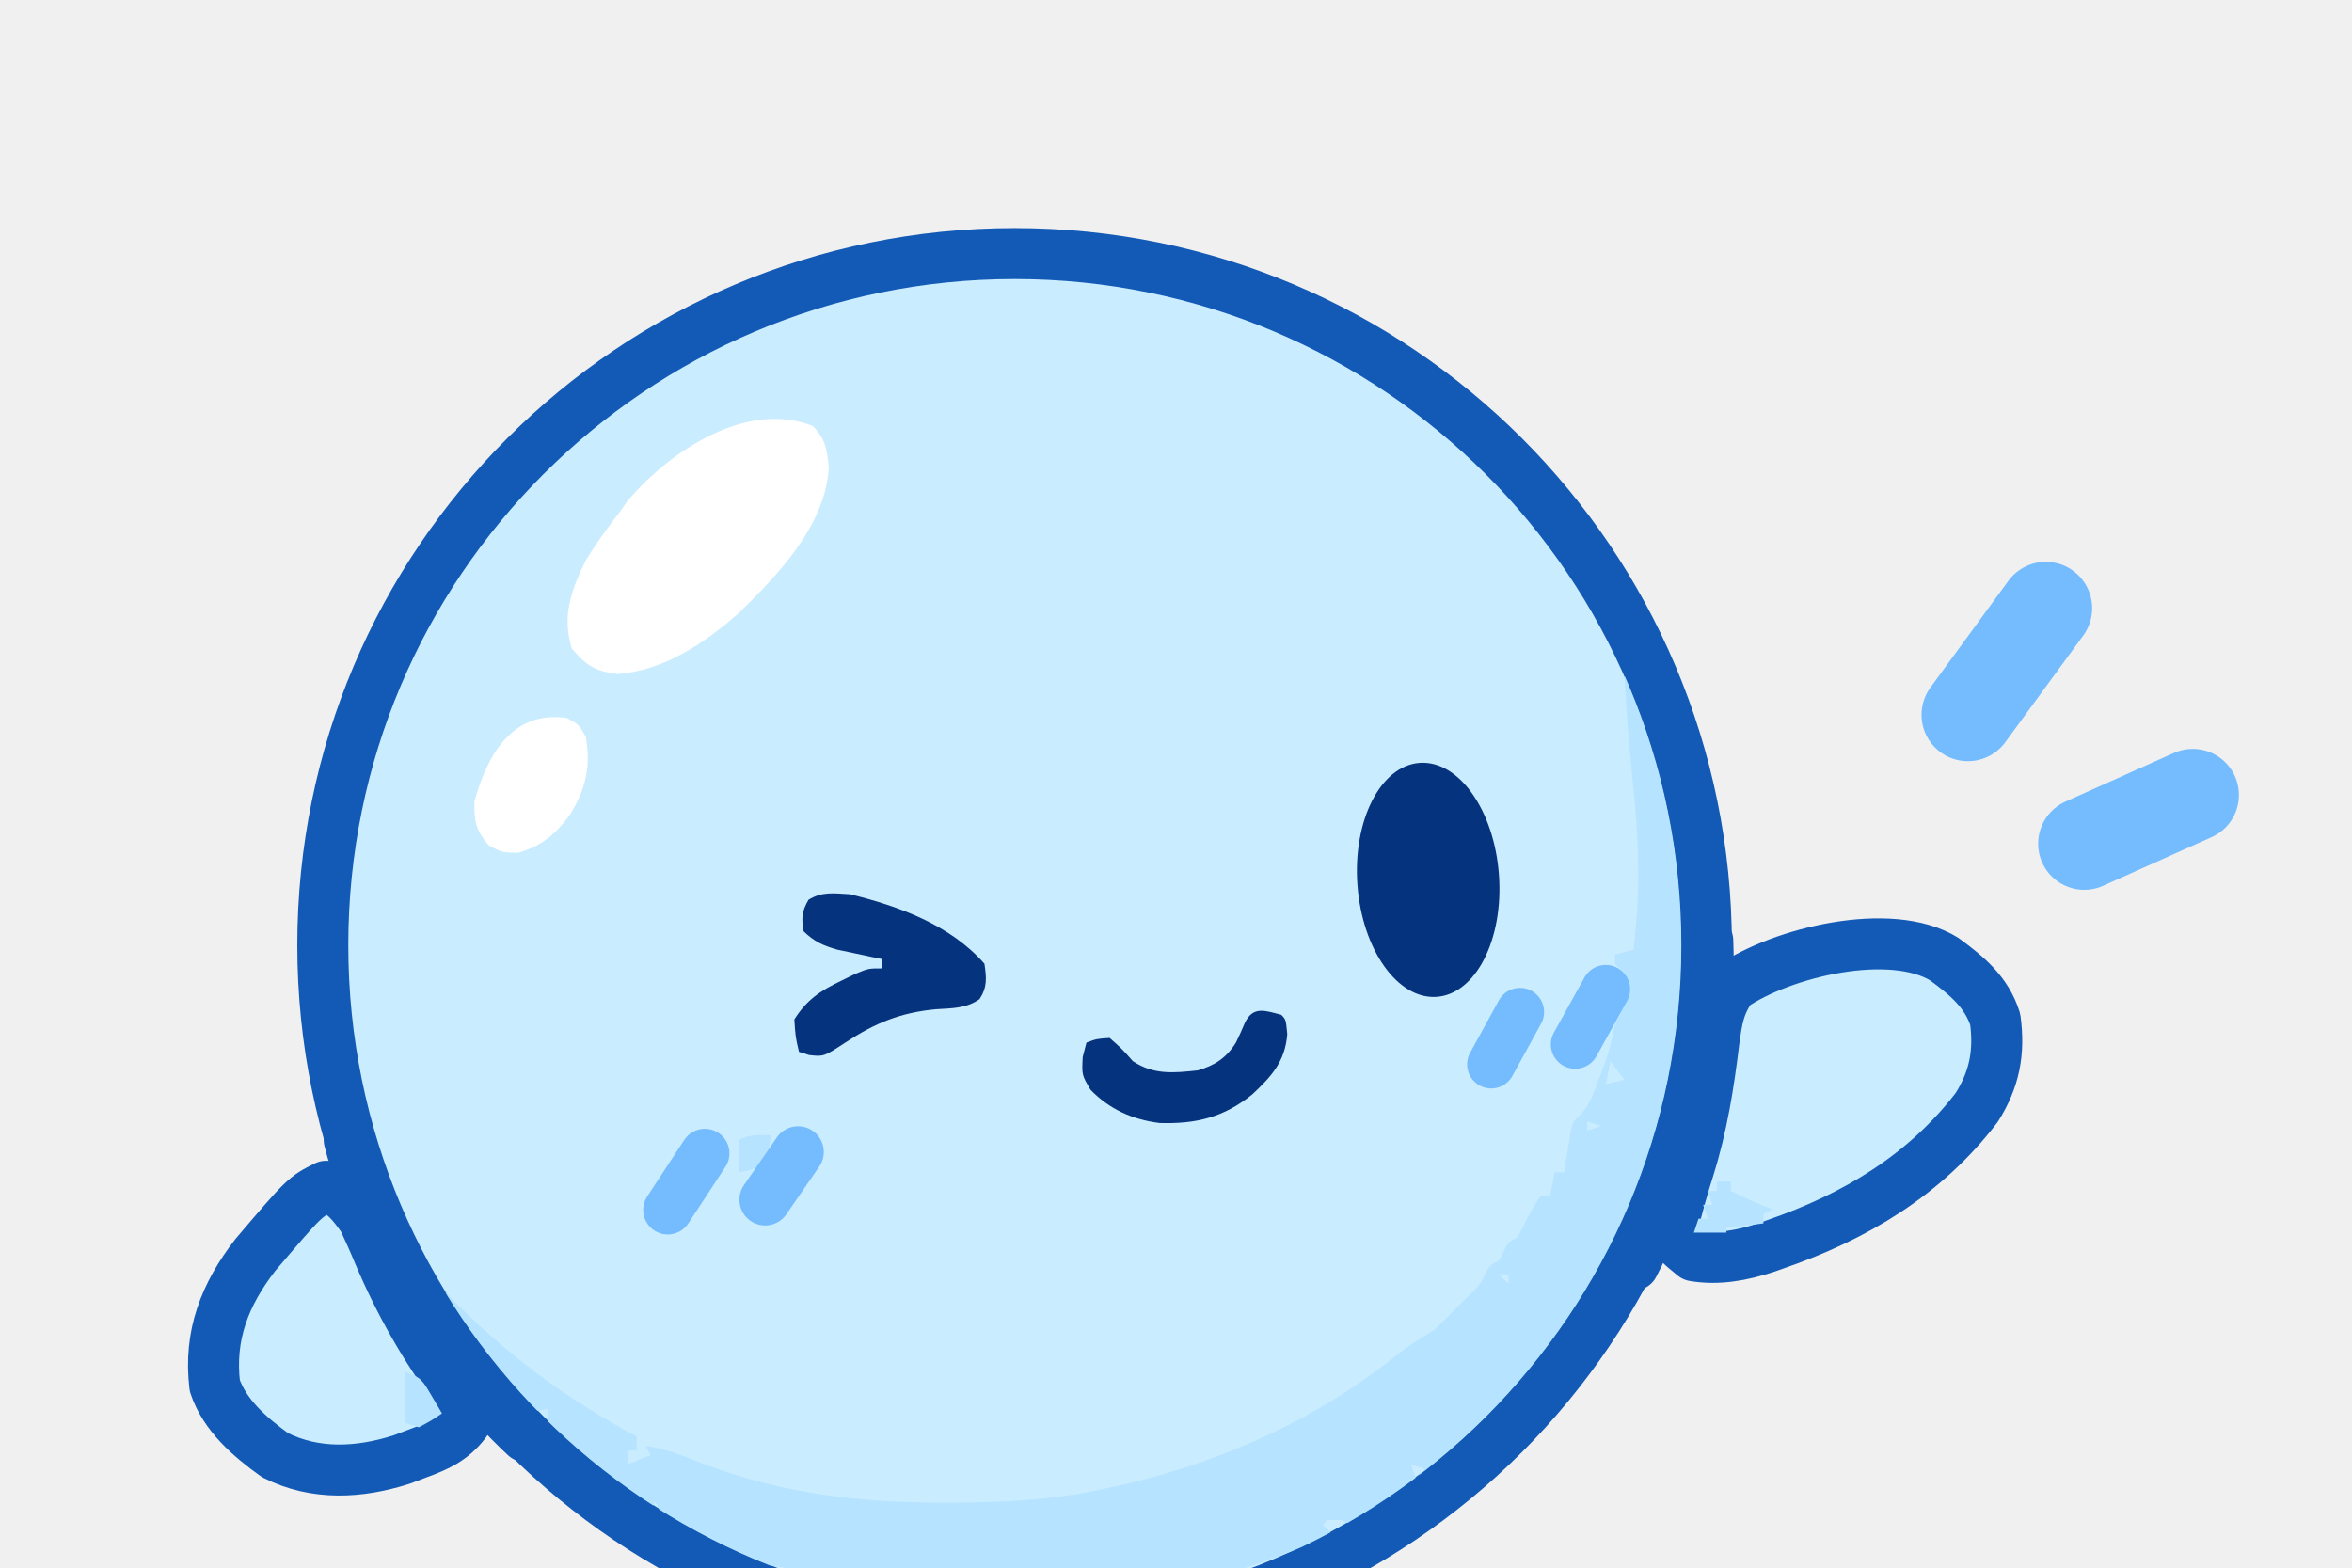
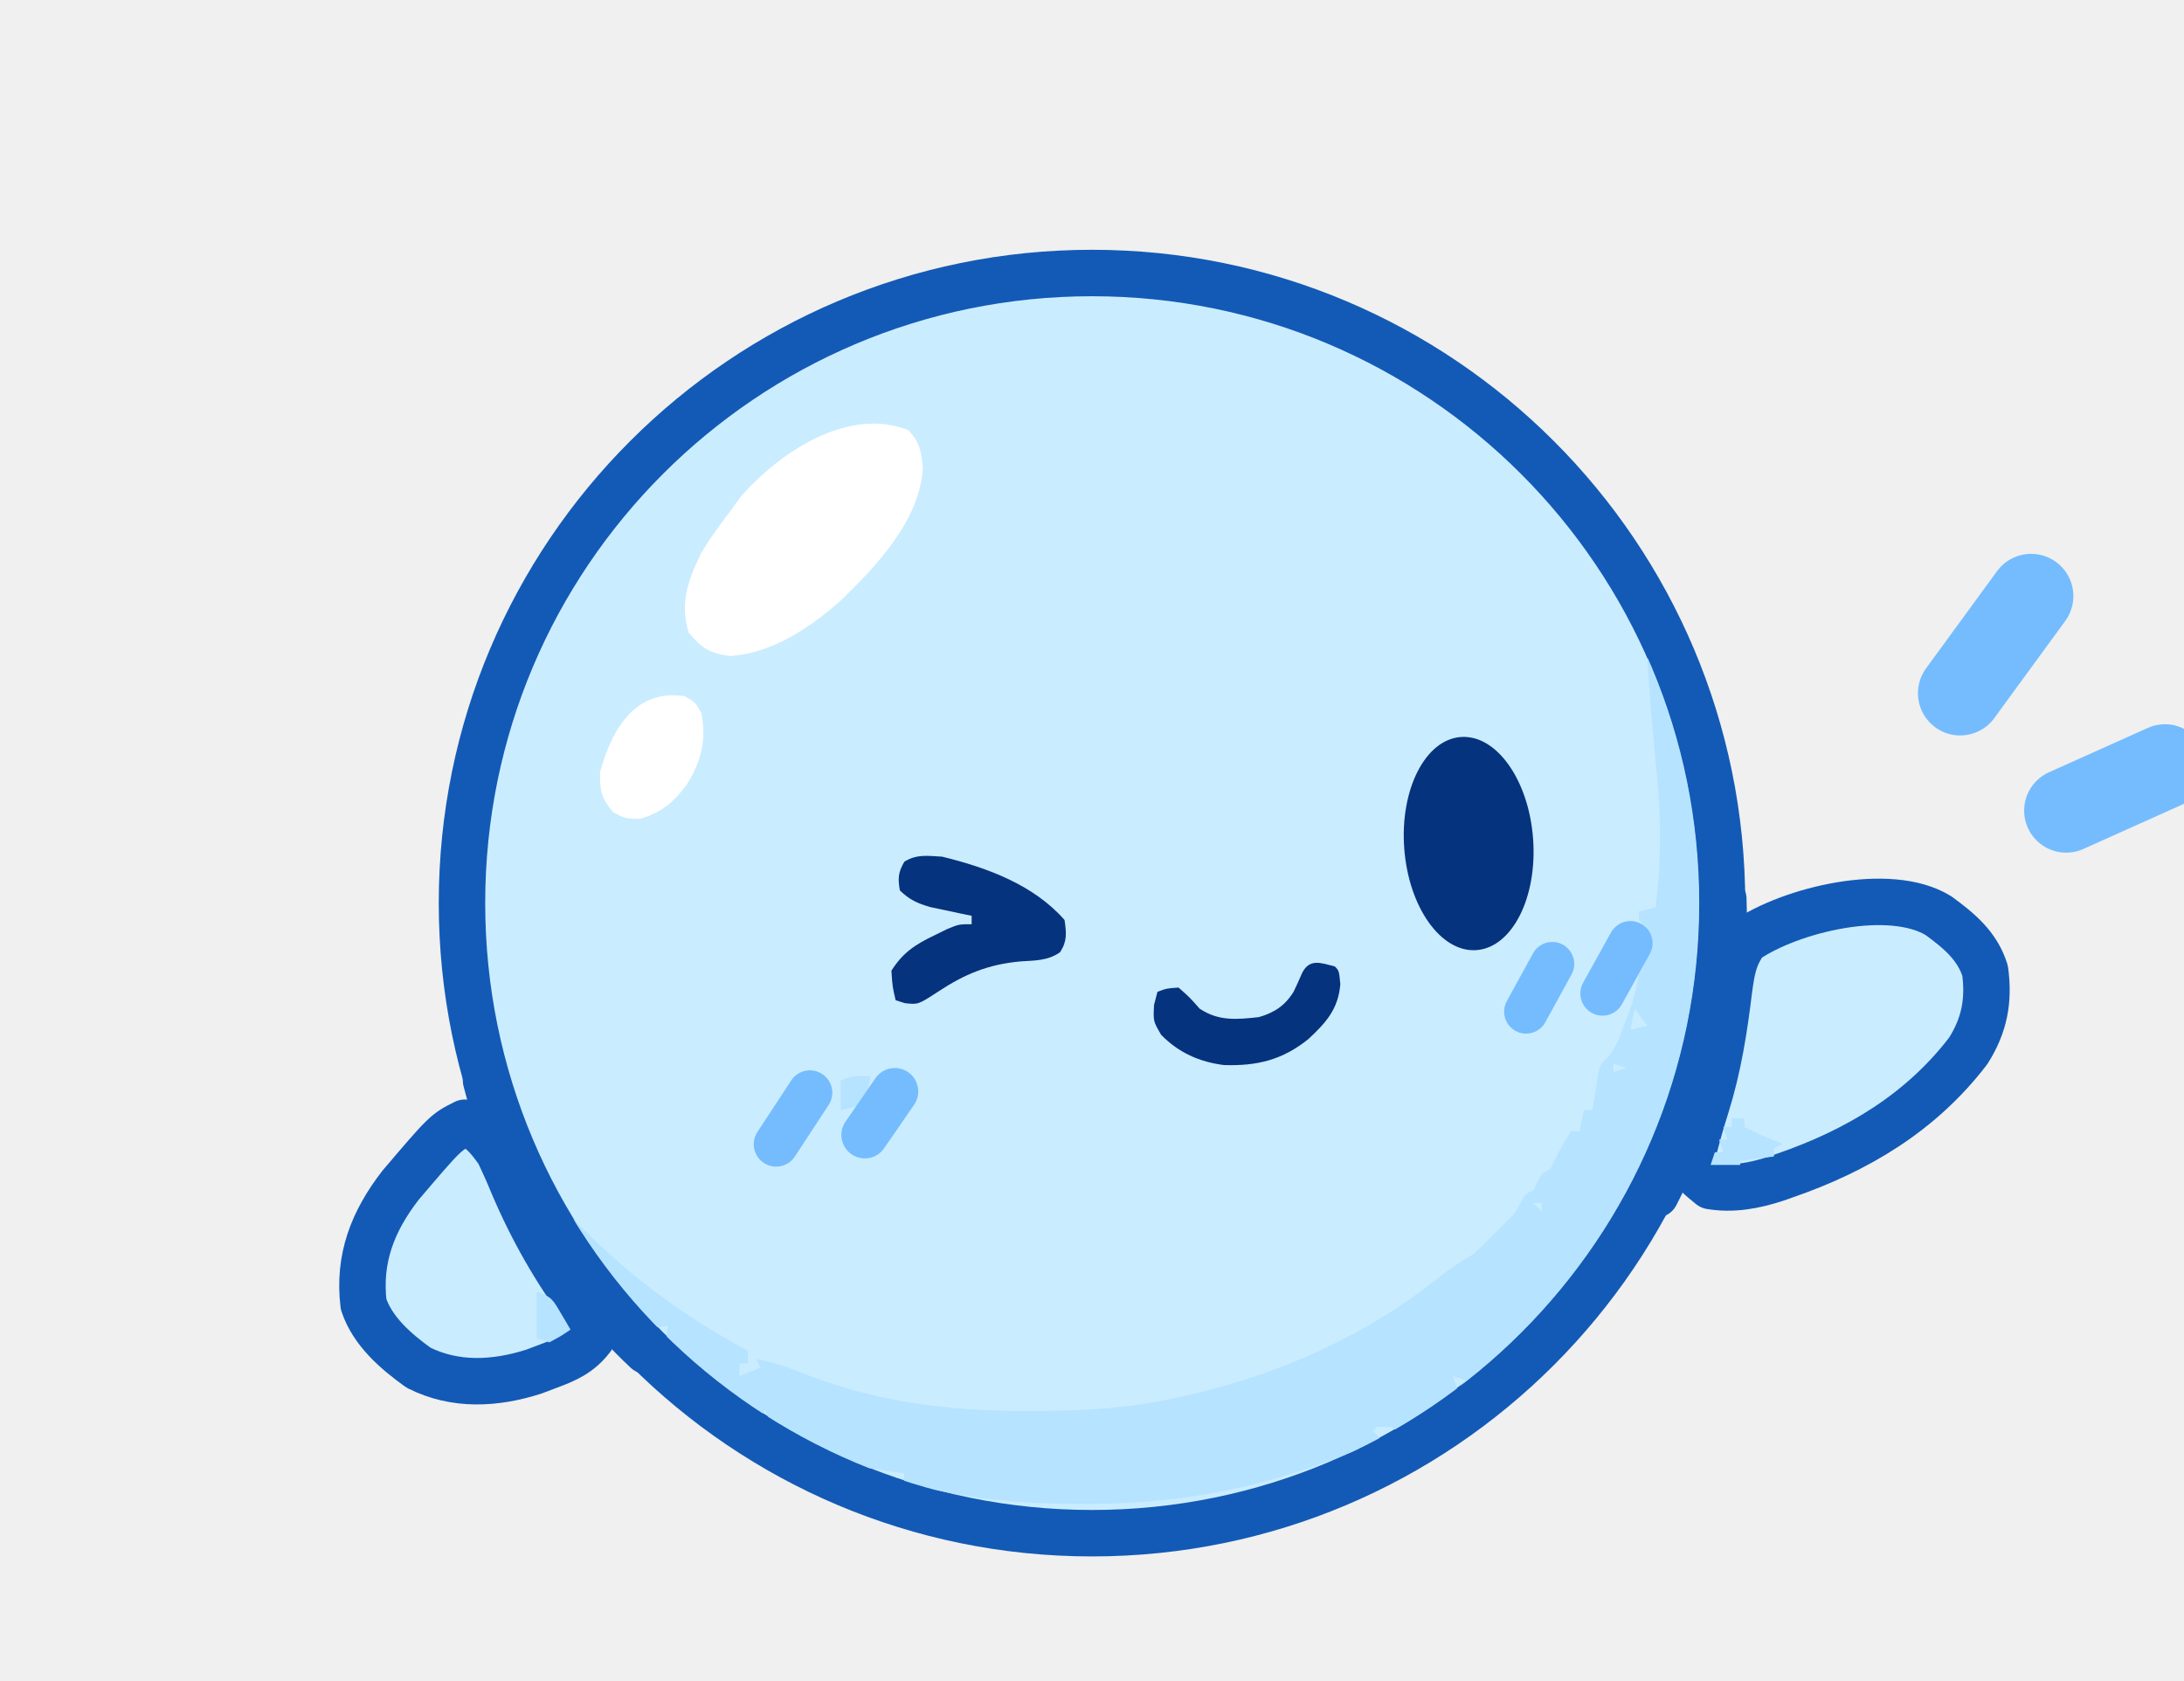
- <svg xmlns="http://www.w3.org/2000/svg" viewBox="0 0 510 340" class="pose" data-pose="pointing">
-   <g class="char" transform="translate(220,205) scale(1.0054) translate(-205.50,-172.00)">
+ <svg xmlns="http://www.w3.org/2000/svg" viewBox="0 0 520 400" class="pose" data-pose="pointing">
+   <g class="char" transform="translate(260,215) scale(1.0054) translate(-205.50,-172.00)">
    <g class="arm arm-left" stroke="#135AB6" stroke-width="11" stroke-linejoin="round">
      <path d="M0 0 C3.89 1.3 5.66 3.74 8 7 C9.2 9.53 10.32 12.03 11.38 14.62 C15.93 25.33 21.35 34.8 28.24 44.15 C30 47 30 47 30 51 C27.14 54.71 23.96 56.09 19.62 57.69 C18.52 58.1 17.42 58.52 16.29 58.95 C7.2 61.85 -2.32 62.39 -11 58 C-16.38 54.14 -21.87 49.4 -24 43 C-25.3 32.16 -21.85 23.34 -15.25 14.81 C-4.6 2.3 -4.6 2.3 0 0 Z" fill="#CAECFF" transform="translate(57,224)" />
      <path d="M0 0 C2.39 1.95 4.69 3.95 7 6 C7.94 6.8 8.88 7.61 9.86 8.44 C18.17 15.87 22.08 23.7 26.16 33.96 C29.65 42.46 34.83 49.81 40.24 57.15 C42 60 42 60 42 64 C40 65.75 40 65.75 38 67 C20.36 50.51 6 26.43 0 3 C0 2.01 0 1.02 0 0 Z" fill="#CAECFF" transform="translate(62,211)" />
    </g>
    <g class="arm arm-right" stroke="#135AB6" stroke-width="11" stroke-linejoin="round">
      <path d="M0 0 C4.86 3.57 9.15 7.1 11 13 C11.96 20.11 10.84 25.94 7 32 C-4.18 46.6 -19.23 55.58 -36.38 61.5 C-37.1 61.76 -37.82 62.01 -38.57 62.27 C-43.6 63.91 -48.72 64.89 -54 64 C-57.06 61.5 -57.06 61.5 -59 59 C-58.58 57.46 -58.17 55.92 -57.75 54.38 C-57.48 53.35 -57.2 52.33 -56.92 51.28 C-56.33 49.19 -55.71 47.1 -55.05 45.03 C-52.22 36 -50.8 27 -49.66 17.62 C-49.01 12.91 -48.57 9.78 -45.74 5.89 C-35.09 -1.45 -11.6 -7.16 0 0 Z" fill="#CAECFF" transform="translate(406,175)" />
      <path d="M0 0 C0.92 24.7 -4.75 48.03 -16 70 C-19.76 68.28 -22.15 66.01 -25 63 C-24.58 61.46 -24.17 59.92 -23.75 58.38 C-23.48 57.35 -23.2 56.33 -22.92 55.28 C-22.33 53.19 -21.71 51.1 -21.05 49.03 C-19.26 43.3 -17.94 37.98 -17.31 32 C-15.87 18.92 -14.31 10.5 -3.8 1.96 C-1 0 -1 0 0 0 Z" fill="#CAECFF" transform="translate(355,171)" />
    </g>
    <g class="arm-shade">
      <path d="M0 0 C0.99 0 1.98 0 3 0 C3 0.66 3 1.32 3 2 C5.94 3.52 8.92 4.8 12 6 C11.67 6.16 11.67 6.16 10 7 C10 7.66 10 8.32 10 9 C7.36 9.33 4.72 9.66 2 10 C2 10.33 2 10.66 2 11 C-0.31 11 -2.62 11 -5 11 C-4.67 10.01 -4.34 9.02 -4 8 C-3.34 8 -2.68 8 -2 8 C-2.33 7.01 -2.66 6.02 -3 5 C-2.34 5 -1.68 5 -1 5 C-1.33 4.01 -1.66 3.02 -2 2 C-1.34 2 -0.68 2 0 2 C0 1.34 0 0.68 0 0 Z" fill="#B6E3FF" transform="translate(357,223)" />
      <path d="M0 0 C3.53 1.18 3.86 1.96 5.69 5.06 C6.12 5.8 6.56 6.53 7.01 7.29 C7.34 7.85 7.66 8.42 8 9 C5.69 10.56 5.69 10.56 3 12 C2.01 11.67 1.02 11.34 0 11 C0 7.37 0 3.74 0 0 Z" fill="#B6E3FF" transform="translate(74,264)" />
    </g>
    <g class="sparkles">
      <line x1="427.9" y1="99.3" x2="411.1" y2="122.3" stroke="#74BCFE" stroke-width="20.0" stroke-linecap="round" class="spark-1" />
      <line x1="459.6" y1="139.6" x2="436.2" y2="150.1" stroke="#74BCFE" stroke-width="19.9" stroke-linecap="round" class="spark-2" />
    </g>
    <g class="body">
      <circle cx="205.5" cy="172.0" r="149.2" fill="#CAECFF" stroke="#135AB6" stroke-width="11" class="body-fill" />
      <clipPath id="pointing-clip">
        <circle cx="205.5" cy="172.0" r="143.8" />
      </clipPath>
      <g clip-path="url(#pointing-clip)" class="body-shade">
        <path d="M0 0 C3 1 3 1 4.1 2.93 C6.12 8.18 7.62 13.22 8.51 18.77 C9.02 21.1 9.92 22.88 11 25 C11.04 26.67 11.04 28.33 11 30 C11.72 33.72 11.72 33.72 13 35 C16.44 62.46 14 88.03 5 114 C4.67 114.99 4.34 115.98 4 117 C2.7 119.36 1.38 121.68 0 124 C-0.42 124.73 -0.84 125.45 -1.27 126.2 C-1.7 126.92 -2.12 127.64 -2.56 128.38 C-2.76 128.71 -2.76 128.71 -3.75 130.4 C-5 132 -5 132 -8 133 C-8 134.32 -8 135.64 -8 137 C-8.33 137.33 -8.66 137.66 -9 138 C-9.33 138.66 -9.66 139.32 -10 140 C-11.32 141.68 -12.65 143.34 -14 145 C-14.31 145.4 -14.31 145.4 -15.86 147.39 C-27.01 161.66 -42.2 175.62 -59 183 C-59.66 182.67 -60.32 182.34 -61 182 C-61.99 182 -62.98 182 -64 182 C-64.33 182.33 -64.66 182.66 -65 183 C-64.34 183.66 -63.68 184.32 -63 185 C-85.24 195.11 -107.24 200.22 -131.75 200.25 C-132.48 200.25 -133.21 200.25 -133.97 200.26 C-148.34 200.26 -162.16 199.18 -176 195 C-176 194.34 -176 193.68 -176 193 C-176.93 192.88 -177.86 192.75 -178.81 192.62 C-182.13 192.14 -185.44 191.62 -188.75 191.06 C-189.67 190.91 -190.6 190.76 -191.55 190.6 C-194 190 -194 190 -197 188 C-198.26 187.31 -199.53 186.64 -200.8 185.98 C-201.17 185.79 -201.17 185.79 -203.01 184.82 C-204.53 184.03 -206.05 183.24 -207.58 182.45 C-219.54 176.2 -219.54 176.2 -220.88 172.75 C-220.92 172.17 -220.96 171.6 -221 171 C-222.07 170.77 -223.15 170.55 -224.25 170.31 C-228.46 168.84 -229.82 167.84 -232 164 C-232.25 160.69 -232.25 160.69 -232 158 C-232.99 158.19 -233.98 158.37 -235 158.56 C-237.99 158.6 -238.9 158.09 -241.21 156.1 C-246.66 150.02 -246.66 150.02 -248 146 C-249.33 144.66 -250.66 143.33 -252 142 C-253.16 140.33 -254.26 138.62 -255.31 136.88 C-255.84 136.01 -256.38 135.14 -256.93 134.24 C-257.28 133.5 -257.63 132.76 -258 132 C-257.83 131.67 -257.83 131.67 -257 130 C-256.09 130.96 -255.18 131.91 -254.25 132.89 C-241.83 145.75 -228.71 155.55 -213 164 C-213 164.99 -213 165.98 -213 167 C-213.66 167 -214.32 167 -215 167 C-215 167.99 -215 168.98 -215 170 C-214.18 169.67 -214.18 169.67 -210 168 C-210.33 167.34 -210.66 166.68 -211 166 C-207.38 166.57 -204.18 167.65 -200.79 169.02 C-183.51 175.97 -166.21 178.23 -147.69 178.25 C-146.93 178.25 -146.17 178.25 -145.39 178.25 C-133.68 178.24 -122.45 177.65 -111 175 C-109.77 174.73 -108.54 174.47 -107.27 174.19 C-85.8 169.01 -65.95 160.05 -48.77 146.16 C-46.26 144.2 -43.73 142.62 -41 141 C-39.29 139.37 -37.62 137.71 -36 136 C-34.85 134.85 -33.69 133.72 -32.5 132.62 C-31 131 -31 131 -29.94 128.88 C-29 127 -29 127 -27 126 C-26.67 125.34 -26.34 124.68 -26 124 C-25 122 -25 122 -23 121 C-22.3 119.69 -21.64 118.35 -21 117 C-19.5 114.25 -19.5 114.25 -18 112 C-17.34 112 -16.68 112 -16 112 C-15.67 110.35 -15.34 108.7 -15 107 C-14.34 107 -13.68 107 -13 107 C-12.86 106.11 -12.71 105.23 -12.56 104.31 C-12.38 103.22 -12.19 102.13 -12 101 C-11.94 100.56 -11.94 100.56 -11.62 98.31 C-11 96 -11 96 -9.62 94.75 C-7.36 92.31 -6.53 89.73 -5.38 86.62 C-4.95 85.5 -4.52 84.38 -4.09 83.23 C-3.16 80.47 -2.54 77.85 -2 75 C-1.65 74.38 -1.3 73.76 -0.94 73.12 C0.43 70.02 0.25 67.35 0 64 C-0.66 63.34 -1.32 62.68 -2 62 C-2 61.34 -2 60.68 -2 60 C-0.68 59.67 0.64 59.34 2 59 C2.17 57.23 2.34 55.46 2.5 53.69 C2.59 52.7 2.69 51.72 2.78 50.7 C3.29 42.12 2.93 33.73 2.06 25.19 C1.88 23.27 1.69 21.36 1.51 19.44 C1.42 18.52 1.33 17.6 1.24 16.65 C0.73 11.1 0.36 5.55 0 0 Z M3 17 C4 20 4 20 4 20 Z M-3 83 C-3.33 84.65 -3.66 86.3 -4 88 C-2.68 87.67 -1.36 87.34 0 87 C-0.99 85.68 -1.98 84.36 -3 83 Z M-8 96 C-8 96.66 -8 97.32 -8 98 C-7.01 97.67 -6.02 97.34 -5 97 C-5.99 96.67 -6.98 96.34 -8 96 Z M-9 98 C-8 100 -8 100 -8 100 Z M-27 129 C-26.34 129.66 -25.68 130.32 -25 131 C-25 130.34 -25 129.68 -25 129 C-25.66 129 -26.32 129 -27 129 Z M-46 170 C-45.67 170.99 -45.34 171.98 -45 173 C-44.34 172.34 -43.68 171.68 -43 171 C-43.99 170.67 -44.98 170.34 -46 170 Z M-209 178 C-209.33 178.66 -209.66 179.32 -210 180 C-209.34 180 -208.68 180 -208 180 C-208.33 179.34 -208.66 178.68 -209 178 Z" fill="#B6E3FF" transform="translate(337,114)" />
        <path d="M0 0 C-0.75 4.75 -0.75 4.75 -3 7 C-5.12 7.62 -5.12 7.62 -7 8 C-7 5.69 -7 3.38 -7 1 C-4.54 -0.23 -2.72 -0.07 0 0 Z" fill="#B6E3FF" transform="translate(153,213)" />
      </g>
      <path d="M0 0 C2.73 2.9 2.98 4.79 3.44 8.75 C2.87 21.3 -7.62 32.23 -16.1 40.45 C-23.4 46.87 -32.17 52.77 -42.12 53.5 C-47 52.87 -48.81 51.73 -52 48 C-54.17 40.99 -52.15 35.45 -49 29 C-46.87 25.5 -44.51 22.24 -42 19 C-41.64 18.49 -41.64 18.49 -39.81 15.94 C-30.68 5.32 -14.26 -5.65 0 0 Z" fill="#FFFFFF" transform="translate(162,60)" class="highlight" />
      <path d="M0 0 C2.5 1.38 2.5 1.38 4 4 C5.22 10.47 3.96 15.51 0.48 21.02 C-2.64 25.19 -5.43 27.53 -10.56 29.06 C-14 29 -14 29 -16.88 27.5 C-19.73 24.14 -20.07 22.42 -20 18 C-17.28 7.96 -11.75 -1.8 0 0 Z" fill="#FFFFFF" transform="translate(109,123)" class="highlight-small" />
    </g>
    <g class="blush-left">
      <line x1="138.7" y1="216.9" x2="130.7" y2="229.1" stroke="#74BCFE" stroke-width="10.6" stroke-linecap="round" class="blush-left-1" />
      <line x1="158.8" y1="216.6" x2="151.7" y2="226.9" stroke="#74BCFE" stroke-width="11.1" stroke-linecap="round" class="blush-left-2" />
    </g>
    <g class="blush-right">
      <line x1="314.5" y1="186.4" x2="308.3" y2="197.7" stroke="#74BCFE" stroke-width="10.4" stroke-linecap="round" class="blush-right-1" />
      <line x1="333.0" y1="181.5" x2="326.4" y2="193.4" stroke="#74BCFE" stroke-width="10.5" stroke-linecap="round" class="blush-right-2" />
    </g>
-     <path d="M0 0 C10.56 2.58 21.67 6.63 29 15 C29.44 18.06 29.65 19.99 27.94 22.63 C25.03 24.68 21.94 24.58 18.5 24.81 C10.88 25.53 5.42 27.77 -1 32 C-5.66 35.04 -5.66 35.04 -8.81 34.69 C-9.53 34.46 -10.26 34.23 -11 34 C-11.75 30.81 -11.75 30.81 -12 27 C-9.32 22.77 -6.41 20.83 -1.94 18.69 C-0.89 18.18 0.15 17.66 1.22 17.14 C4 16 4 16 7 16 C7 15.34 7 14.68 7 14 C6.11 13.82 5.22 13.64 4.3 13.45 C3.13 13.2 1.96 12.95 0.75 12.69 C-0.41 12.44 -1.57 12.2 -2.77 11.95 C-5.88 11.04 -7.68 10.24 -10 8 C-10.5 5.15 -10.4 3.69 -8.94 1.19 C-5.95 -0.64 -3.46 -0.19 0 0 Z" fill="#06337E" transform="translate(170,161)" class="eye-left" />
-     <ellipse cx="294.7" cy="157.9" rx="25.3" ry="15.3" transform="rotate(85.8 294.7 157.9)" fill="#06337E" class="eye-right" />
+     <g class="eye-left">
+       <path d="M0 0 C10.56 2.58 21.67 6.63 29 15 C29.44 18.06 29.65 19.99 27.94 22.63 C25.03 24.68 21.94 24.58 18.5 24.81 C10.88 25.53 5.42 27.77 -1 32 C-5.66 35.04 -5.66 35.04 -8.81 34.69 C-9.53 34.46 -10.26 34.23 -11 34 C-11.75 30.81 -11.75 30.81 -12 27 C-9.32 22.77 -6.41 20.83 -1.94 18.69 C-0.89 18.18 0.15 17.66 1.22 17.14 C4 16 4 16 7 16 C7 15.34 7 14.68 7 14 C6.11 13.82 5.22 13.64 4.3 13.45 C3.13 13.2 1.96 12.95 0.75 12.69 C-0.41 12.44 -1.57 12.2 -2.77 11.95 C-5.88 11.04 -7.68 10.24 -10 8 C-10.5 5.15 -10.4 3.69 -8.94 1.19 C-5.95 -0.64 -3.46 -0.19 0 0 Z" fill="#06337E" transform="translate(170,161)" class="" />
+     </g>
+     <g class="eye-right">
+       <ellipse cx="294.7" cy="157.9" rx="25.3" ry="15.3" transform="rotate(85.8 294.7 157.9)" fill="#06337E" class="" />
+     </g>
    <path d="M0 0 C1 1 1 1 1.31 4.19 C0.83 10.07 -2.06 13.29 -6.25 17.19 C-12.39 22.14 -18.41 23.6 -26.25 23.35 C-32.07 22.61 -37.01 20.41 -41.12 16.19 C-43 13 -43 13 -42.81 9.12 C-42.54 8.09 -42.28 7.06 -42 6 C-39.81 5.19 -39.81 5.19 -37 5 C-34.38 7.31 -34.38 7.31 -32 10 C-27.51 12.99 -23.26 12.57 -18 12 C-14.35 10.95 -11.8 9.3 -9.76 5.99 C-9.07 4.58 -8.42 3.16 -7.82 1.71 C-6.05 -1.98 -3.4 -0.87 0 0 Z" fill="#06337E" transform="translate(263,187)" class="mouth" />
  </g>
</svg>
